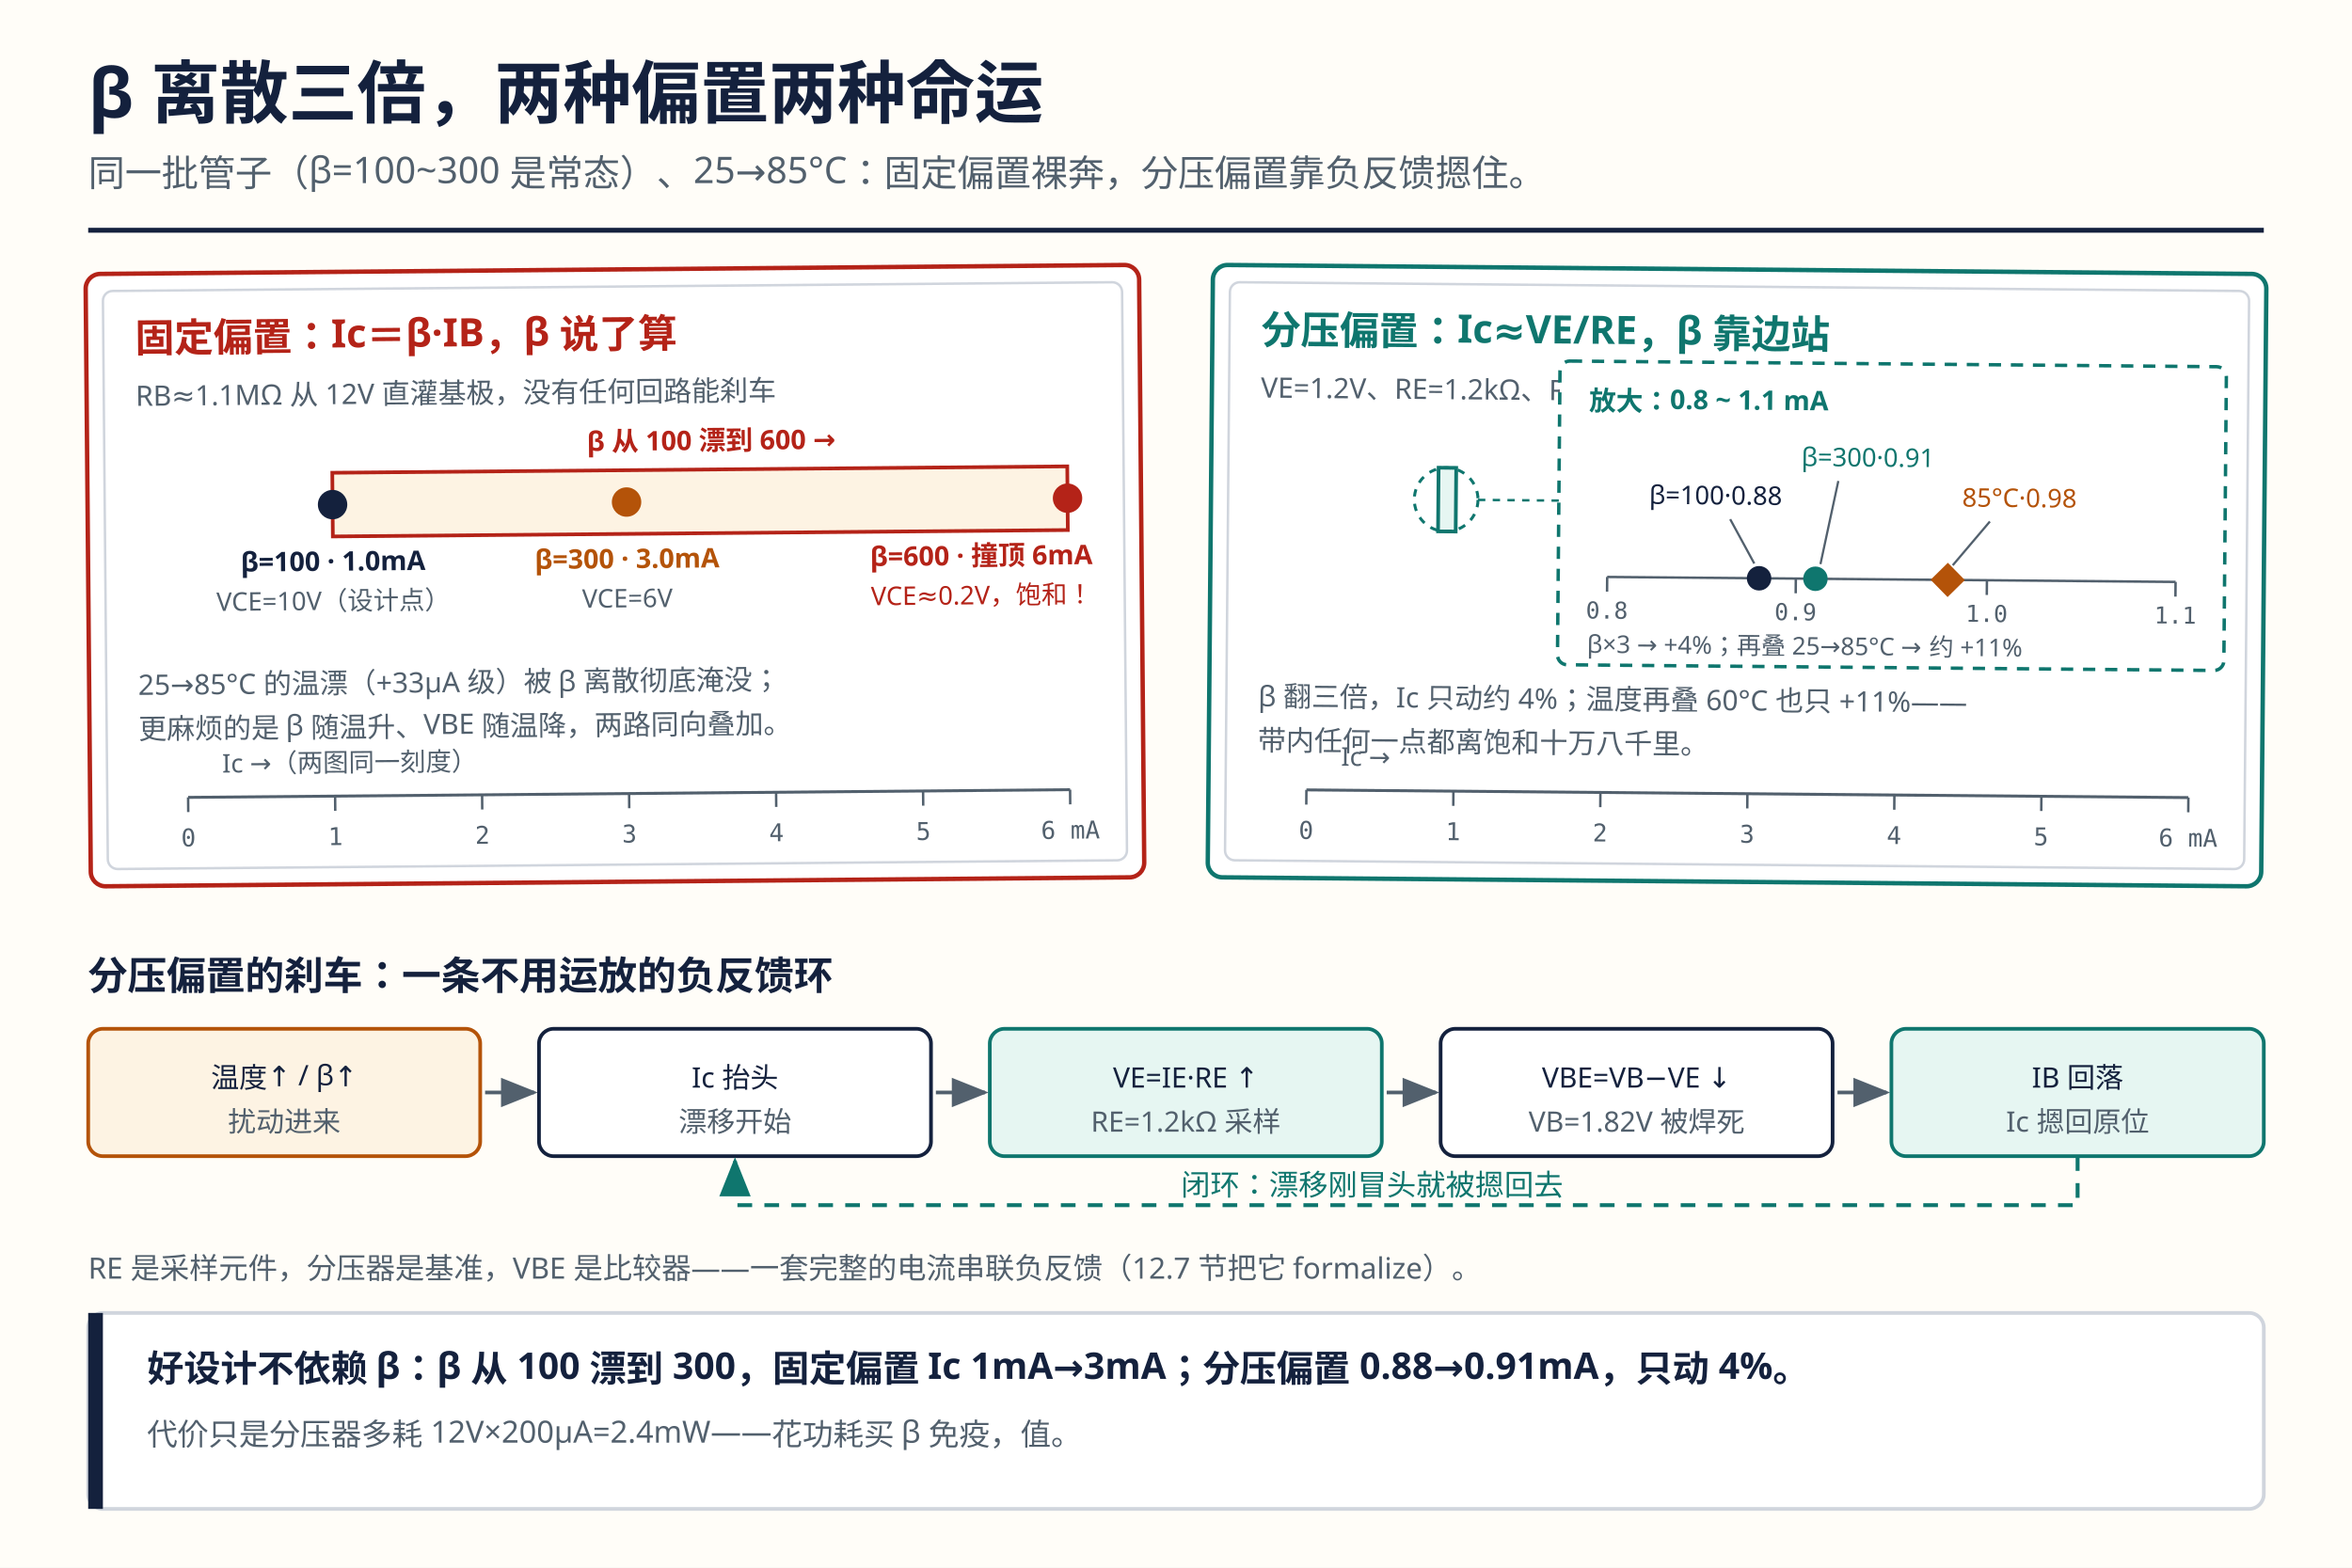
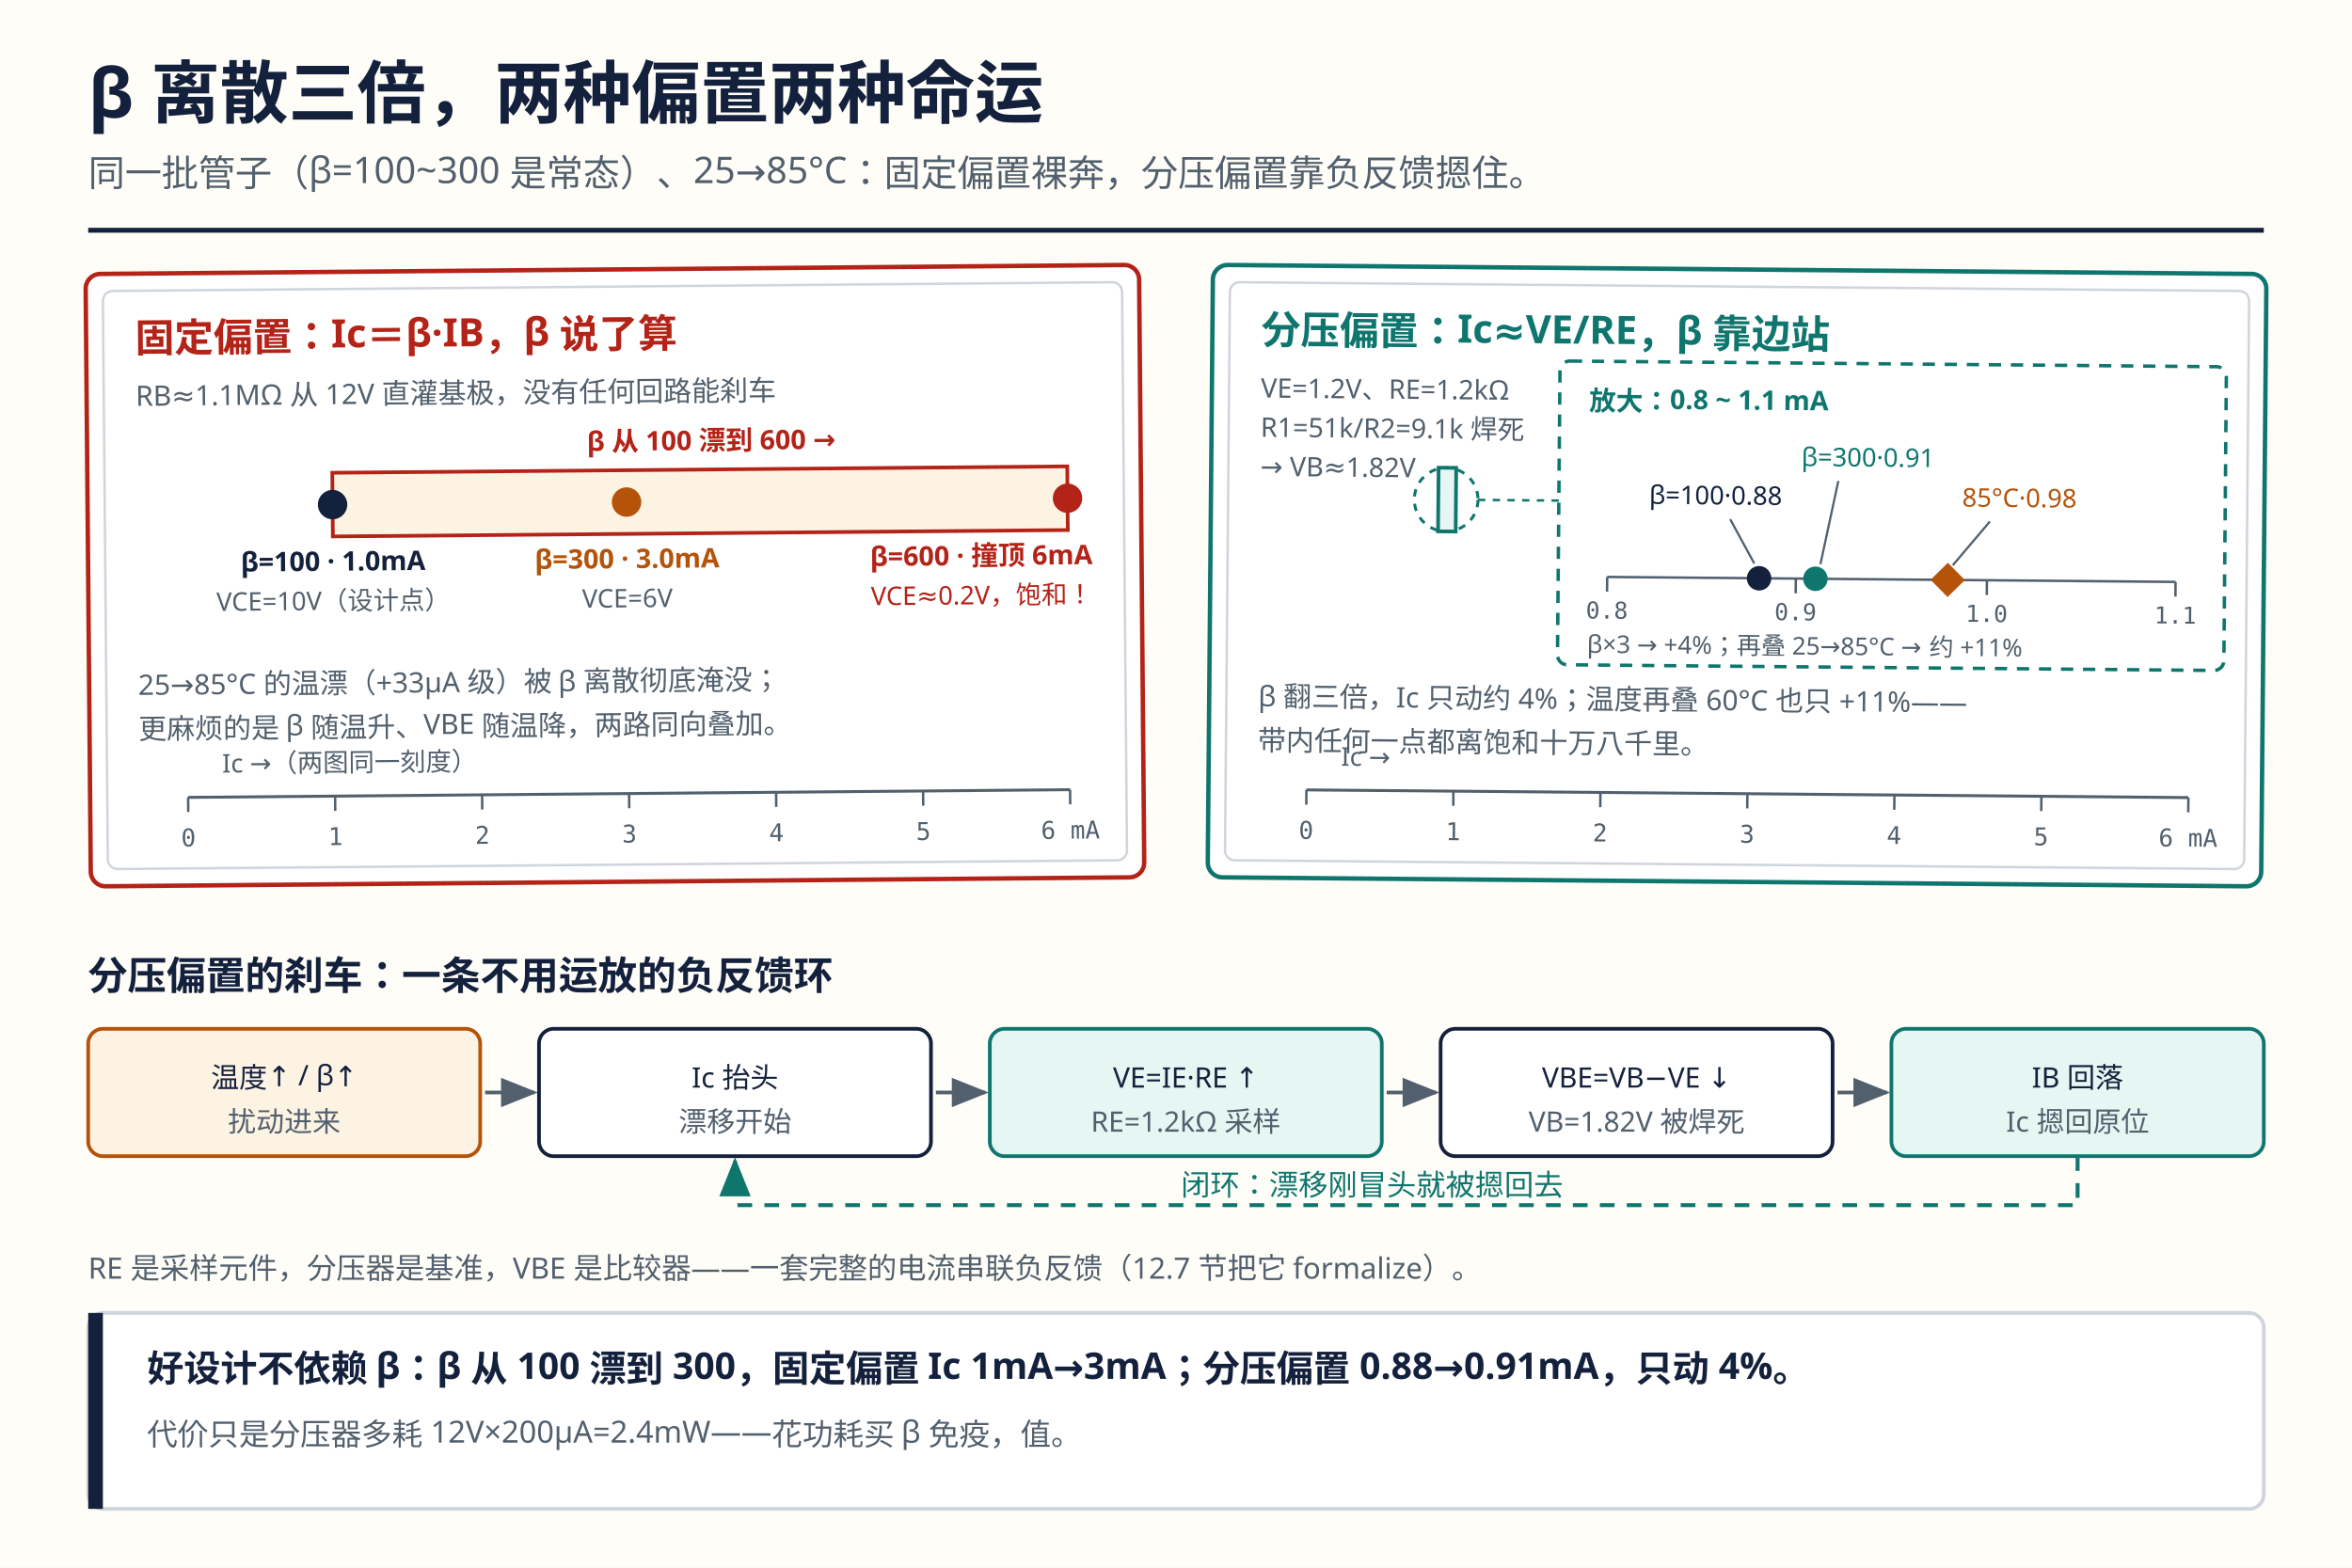
<svg xmlns="http://www.w3.org/2000/svg" viewBox="0 0 960 640" role="img" aria-labelledby="figTitle figDesc">
  <rect width="960" height="640" fill="#fffdf8" />
  <text x="36" y="48" font-family="'Book Sans','Noto Sans SC',sans-serif" font-size="28" font-weight="700" fill="#14213d">β 离散三倍，两种偏置两种命运</text>
  <text x="36" y="76" font-family="'Book Sans','Noto Sans SC',sans-serif" font-size="15" fill="#52606d">同一批管子（β=100~300 是常态）、25→85°C：固定偏置裸奔，分压偏置靠负反馈摁住。</text>
  <line x1="36" y1="94" x2="924" y2="94" stroke="#14213d" stroke-width="2" />
  <defs>
    <marker id="arr" markerWidth="10" markerHeight="8" refX="9" refY="4" orient="auto">
      <path d="M0 0 L10 4 L0 8 z" fill="#52606d" />
    </marker>
    <marker id="arrT" markerWidth="10" markerHeight="8" refX="9" refY="4" orient="auto">
      <path d="M0 0 L10 4 L0 8 z" fill="#0f766e" />
    </marker>
  </defs>
  <g transform="rotate(-0.5 251 235)">
    <rect x="36" y="110" width="430" height="250" rx="6" fill="#ffffff" stroke="#b42318" stroke-width="1.8" />
    <rect x="43" y="117" width="416" height="236" rx="4" fill="none" stroke="#d0d5dd" stroke-width="1" />
    <text x="56" y="142" font-family="'Book Sans','Noto Sans SC',sans-serif" font-size="16" font-weight="700" fill="#b42318">固定偏置：Ic＝β·IB，β 说了算</text>
    <text x="56" y="164" font-family="'Book Sans','Noto Sans SC',sans-serif" font-size="11.5" fill="#52606d">RB≈1.1MΩ 从 12V 直灌基极，没有任何回路能刹车</text>
    <text x="240" y="184" font-family="'Book Sans','Noto Sans SC',sans-serif" font-size="11" font-weight="700" fill="#b42318">β 从 100 漂到 600 →</text>
    <rect x="136" y="192" width="300" height="26" fill="#fdf3e3" stroke="#b42318" stroke-width="1.5" />
    <circle cx="136" cy="205" r="6" fill="#14213d" />
    <circle cx="256" cy="205" r="6" fill="#b45309" />
    <circle cx="436" cy="205" r="6" fill="#b42318" />
    <text x="136" y="232" text-anchor="middle" font-family="'Book Sans','Noto Sans SC',sans-serif" font-size="11" font-weight="700" fill="#14213d">β=100 · 1.0mA</text>
    <text x="136" y="248" text-anchor="middle" font-family="'Book Sans','Noto Sans SC',sans-serif" font-size="10.5" fill="#52606d">VCE=10V（设计点）</text>
    <text x="256" y="232" text-anchor="middle" font-family="'Book Sans','Noto Sans SC',sans-serif" font-size="11" font-weight="700" fill="#b45309">β=300 · 3.0mA</text>
    <text x="256" y="248" text-anchor="middle" font-family="'Book Sans','Noto Sans SC',sans-serif" font-size="10.5" fill="#52606d">VCE=6V</text>
    <text x="446" y="232" text-anchor="end" font-family="'Book Sans','Noto Sans SC',sans-serif" font-size="11" font-weight="700" fill="#b42318">β=600 · 撞顶 6mA</text>
    <text x="446" y="248" text-anchor="end" font-family="'Book Sans','Noto Sans SC',sans-serif" font-size="10.5" fill="#b42318">VCE≈0.2V，饱和！</text>
    <text x="56" y="282" font-family="'Book Sans','Noto Sans SC',sans-serif" font-size="11.5" fill="#52606d">25→85°C 的温漂（+33µA 级）被 β 离散彻底淹没；</text>
    <text x="56" y="300" font-family="'Book Sans','Noto Sans SC',sans-serif" font-size="11.5" fill="#52606d">更麻烦的是 β 随温升、VBE 随温降，两路同向叠加。</text>
    <line x1="76" y1="324" x2="436" y2="324" stroke="#52606d" stroke-width="1.2" />
    <g stroke="#52606d" stroke-width="1">
      <line x1="76" y1="324" x2="76" y2="330" />
      <line x1="136" y1="324" x2="136" y2="330" />
      <line x1="196" y1="324" x2="196" y2="330" />
      <line x1="256" y1="324" x2="256" y2="330" />
      <line x1="316" y1="324" x2="316" y2="330" />
      <line x1="376" y1="324" x2="376" y2="330" />
      <line x1="436" y1="324" x2="436" y2="330" />
    </g>
    <g font-family="'Book Mono',monospace" font-size="10" fill="#52606d" text-anchor="middle">
      <text x="76" y="344">0</text>
      <text x="136" y="344">1</text>
      <text x="196" y="344">2</text>
      <text x="256" y="344">3</text>
      <text x="316" y="344">4</text>
      <text x="376" y="344">5</text>
      <text x="436" y="344">6 mA</text>
    </g>
    <text x="90" y="314" font-family="'Book Sans','Noto Sans SC',sans-serif" font-size="10.5" fill="#52606d">Ic →（两图同一刻度）</text>
  </g>
  <g transform="rotate(0.5 709 235)">
    <rect x="494" y="110" width="430" height="250" rx="6" fill="#ffffff" stroke="#0f766e" stroke-width="1.8" />
    <rect x="501" y="117" width="416" height="236" rx="4" fill="none" stroke="#d0d5dd" stroke-width="1" />
    <text x="514" y="142" font-family="'Book Sans','Noto Sans SC',sans-serif" font-size="16" font-weight="700" fill="#0f766e">分压偏置：Ic≈VE/RE，β 靠边站</text>
-     <text x="514" y="164" font-family="'Book Sans','Noto Sans SC',sans-serif" font-size="11.5" fill="#52606d">VE=1.2V、RE=1.2kΩ、R1=51k/R2=9.1k → VB≈1.82V 焊死</text>
+     <text x="514" y="164" font-family="'Book Sans','Noto Sans SC',sans-serif" font-size="11" fill="#52606d">VE=1.2V、RE=1.2kΩ</text>
+     <text x="514" y="180" font-family="'Book Sans','Noto Sans SC',sans-serif" font-size="11" fill="#52606d">R1=51k/R2=9.1k 焊死</text>
+     <text x="514" y="196" font-family="'Book Sans','Noto Sans SC',sans-serif" font-size="11" fill="#52606d">→ VB≈1.82V</text>
    <rect x="586.8" y="192" width="7.2" height="26" fill="#e6f6f2" stroke="#0f766e" stroke-width="1.5" />
    <circle cx="590" cy="205" r="13" fill="none" stroke="#0f766e" stroke-width="1.2" stroke-dasharray="3 3" />
    <line x1="603" y1="205" x2="636" y2="205" stroke="#0f766e" stroke-width="1" stroke-dasharray="3 3" />
    <rect x="636" y="148" width="272" height="124" rx="4" fill="#ffffff" stroke="#0f766e" stroke-width="1.4" stroke-dasharray="5 4" />
    <text x="648" y="168" font-family="'Book Sans','Noto Sans SC',sans-serif" font-size="11" font-weight="700" fill="#0f766e">放大：0.8 ~ 1.1 mA</text>
    <line x1="656" y1="236" x2="888" y2="236" stroke="#52606d" stroke-width="1" />
    <g stroke="#52606d" stroke-width="1">
      <line x1="656" y1="236" x2="656" y2="242" />
      <line x1="733" y1="236" x2="733" y2="242" />
      <line x1="811" y1="236" x2="811" y2="242" />
      <line x1="888" y1="236" x2="888" y2="242" />
    </g>
    <g font-family="'Book Mono',monospace" font-size="9.5" fill="#52606d" text-anchor="middle">
      <text x="656" y="253">0.8</text>
      <text x="733" y="253">0.9</text>
      <text x="811" y="253">1.0</text>
      <text x="888" y="253">1.1</text>
    </g>
    <circle cx="718" cy="236" r="5" fill="#14213d" />
    <circle cx="741" cy="236" r="5" fill="#0f766e" />
    <path d="M795 229 L802 236 L795 243 L788 236 Z" fill="#b45309" />
    <line x1="706" y1="212" x2="716" y2="230" stroke="#52606d" stroke-width="0.9" />
    <text x="700" y="206" text-anchor="middle" font-family="'Book Sans','Noto Sans SC',sans-serif" font-size="10.5" fill="#14213d">β=100·0.88</text>
    <line x1="750" y1="196" x2="743" y2="230" stroke="#52606d" stroke-width="0.9" />
    <text x="762" y="190" text-anchor="middle" font-family="'Book Sans','Noto Sans SC',sans-serif" font-size="10.5" fill="#0f766e">β=300·0.91</text>
    <line x1="812" y1="212" x2="797" y2="230" stroke="#52606d" stroke-width="0.9" />
    <text x="824" y="206" text-anchor="middle" font-family="'Book Sans','Noto Sans SC',sans-serif" font-size="10.5" fill="#b45309">85°C·0.98</text>
    <text x="648" y="267" font-family="'Book Sans','Noto Sans SC',sans-serif" font-size="10" fill="#52606d">β×3 → +4%；再叠 25→85°C → 约 +11%</text>
    <text x="514" y="290" font-family="'Book Sans','Noto Sans SC',sans-serif" font-size="11.5" fill="#52606d">β 翻三倍，Ic 只动约 4%；温度再叠 60°C 也只 +11%——</text>
    <text x="514" y="308" font-family="'Book Sans','Noto Sans SC',sans-serif" font-size="11.5" fill="#52606d">带内任何一点都离饱和十万八千里。</text>
    <line x1="534" y1="324" x2="894" y2="324" stroke="#52606d" stroke-width="1.2" />
    <g stroke="#52606d" stroke-width="1">
      <line x1="534" y1="324" x2="534" y2="330" />
      <line x1="594" y1="324" x2="594" y2="330" />
      <line x1="654" y1="324" x2="654" y2="330" />
      <line x1="714" y1="324" x2="714" y2="330" />
      <line x1="774" y1="324" x2="774" y2="330" />
      <line x1="834" y1="324" x2="834" y2="330" />
      <line x1="894" y1="324" x2="894" y2="330" />
    </g>
    <g font-family="'Book Mono',monospace" font-size="10" fill="#52606d" text-anchor="middle">
      <text x="534" y="344">0</text>
      <text x="594" y="344">1</text>
      <text x="654" y="344">2</text>
      <text x="714" y="344">3</text>
      <text x="774" y="344">4</text>
      <text x="834" y="344">5</text>
      <text x="894" y="344">6 mA</text>
    </g>
    <text x="548" y="314" font-family="'Book Sans','Noto Sans SC',sans-serif" font-size="10.5" fill="#52606d">Ic →</text>
  </g>
  <g>
    <text x="36" y="404" font-family="'Book Sans','Noto Sans SC',sans-serif" font-size="16" font-weight="700" fill="#14213d">分压偏置的刹车：一条不用运放的负反馈环</text>
    <rect x="36" y="420" width="160" height="52" rx="6" fill="#fdf3e3" stroke="#b45309" stroke-width="1.5" />
    <text x="116" y="444" text-anchor="middle" font-family="'Book Sans','Noto Sans SC',sans-serif" font-size="11.5" fill="#14213d">温度↑ / β↑</text>
    <text x="116" y="462" text-anchor="middle" font-family="'Book Sans','Noto Sans SC',sans-serif" font-size="11.5" fill="#52606d">扰动进来</text>
    <line x1="198" y1="446" x2="218" y2="446" stroke="#52606d" stroke-width="1.5" marker-end="url(#arr)" />
    <rect x="220" y="420" width="160" height="52" rx="6" fill="#ffffff" stroke="#14213d" stroke-width="1.5" />
    <text x="300" y="444" text-anchor="middle" font-family="'Book Sans','Noto Sans SC',sans-serif" font-size="11.5" fill="#14213d">Ic 抬头</text>
    <text x="300" y="462" text-anchor="middle" font-family="'Book Sans','Noto Sans SC',sans-serif" font-size="11.5" fill="#52606d">漂移开始</text>
    <line x1="382" y1="446" x2="402" y2="446" stroke="#52606d" stroke-width="1.5" marker-end="url(#arr)" />
    <rect x="404" y="420" width="160" height="52" rx="6" fill="#e6f6f2" stroke="#0f766e" stroke-width="1.5" />
    <text x="484" y="444" text-anchor="middle" font-family="'Book Sans','Noto Sans SC',sans-serif" font-size="11.5" fill="#14213d">VE=IE·RE ↑</text>
    <text x="484" y="462" text-anchor="middle" font-family="'Book Sans','Noto Sans SC',sans-serif" font-size="11.5" fill="#52606d">RE=1.2kΩ 采样</text>
    <line x1="566" y1="446" x2="586" y2="446" stroke="#52606d" stroke-width="1.5" marker-end="url(#arr)" />
    <rect x="588" y="420" width="160" height="52" rx="6" fill="#ffffff" stroke="#14213d" stroke-width="1.5" />
    <text x="668" y="444" text-anchor="middle" font-family="'Book Sans','Noto Sans SC',sans-serif" font-size="11.5" fill="#14213d">VBE=VB−VE ↓</text>
    <text x="668" y="462" text-anchor="middle" font-family="'Book Sans','Noto Sans SC',sans-serif" font-size="11.5" fill="#52606d">VB=1.82V 被焊死</text>
    <line x1="750" y1="446" x2="770" y2="446" stroke="#52606d" stroke-width="1.5" marker-end="url(#arr)" />
    <rect x="772" y="420" width="152" height="52" rx="6" fill="#e6f6f2" stroke="#0f766e" stroke-width="1.5" />
    <text x="848" y="444" text-anchor="middle" font-family="'Book Sans','Noto Sans SC',sans-serif" font-size="11.5" fill="#14213d">IB 回落</text>
    <text x="848" y="462" text-anchor="middle" font-family="'Book Sans','Noto Sans SC',sans-serif" font-size="11.5" fill="#52606d">Ic 摁回原位</text>
    <path d="M848 472 L848 492 L300 492 L300 474" fill="none" stroke="#0f766e" stroke-width="1.6" stroke-dasharray="6 5" marker-end="url(#arrT)" />
    <text x="560" y="488" text-anchor="middle" font-family="'KaiTi','STKaiti','Kaiti SC','Noto Serif SC',serif" font-size="12" fill="#0f766e">闭环：漂移刚冒头就被摁回去</text>
    <text x="36" y="522" font-family="'Book Sans','Noto Sans SC',sans-serif" font-size="12" fill="#52606d">RE 是采样元件，分压器是基准，VBE 是比较器——一套完整的电流串联负反馈（12.7 节把它 formalize）。</text>
  </g>
  <g>
    <rect x="36" y="536" width="888" height="80" rx="6" fill="#ffffff" stroke="#d0d5dd" stroke-width="1.5" />
    <rect x="36" y="536" width="6" height="80" fill="#14213d" />
    <text x="60" y="564" font-family="'Book Sans','Noto Sans SC',sans-serif" font-size="15" font-weight="700" fill="#14213d">好设计不依赖 β：β 从 100 漂到 300，固定偏置 Ic 1mA→3mA；分压偏置 0.88→0.91mA，只动 4%。</text>
    <text x="60" y="590" font-family="'Book Sans','Noto Sans SC',sans-serif" font-size="12.5" fill="#52606d">代价只是分压器多耗 12V×200µA=2.4mW——花功耗买 β 免疫，值。</text>
  </g>
</svg>
